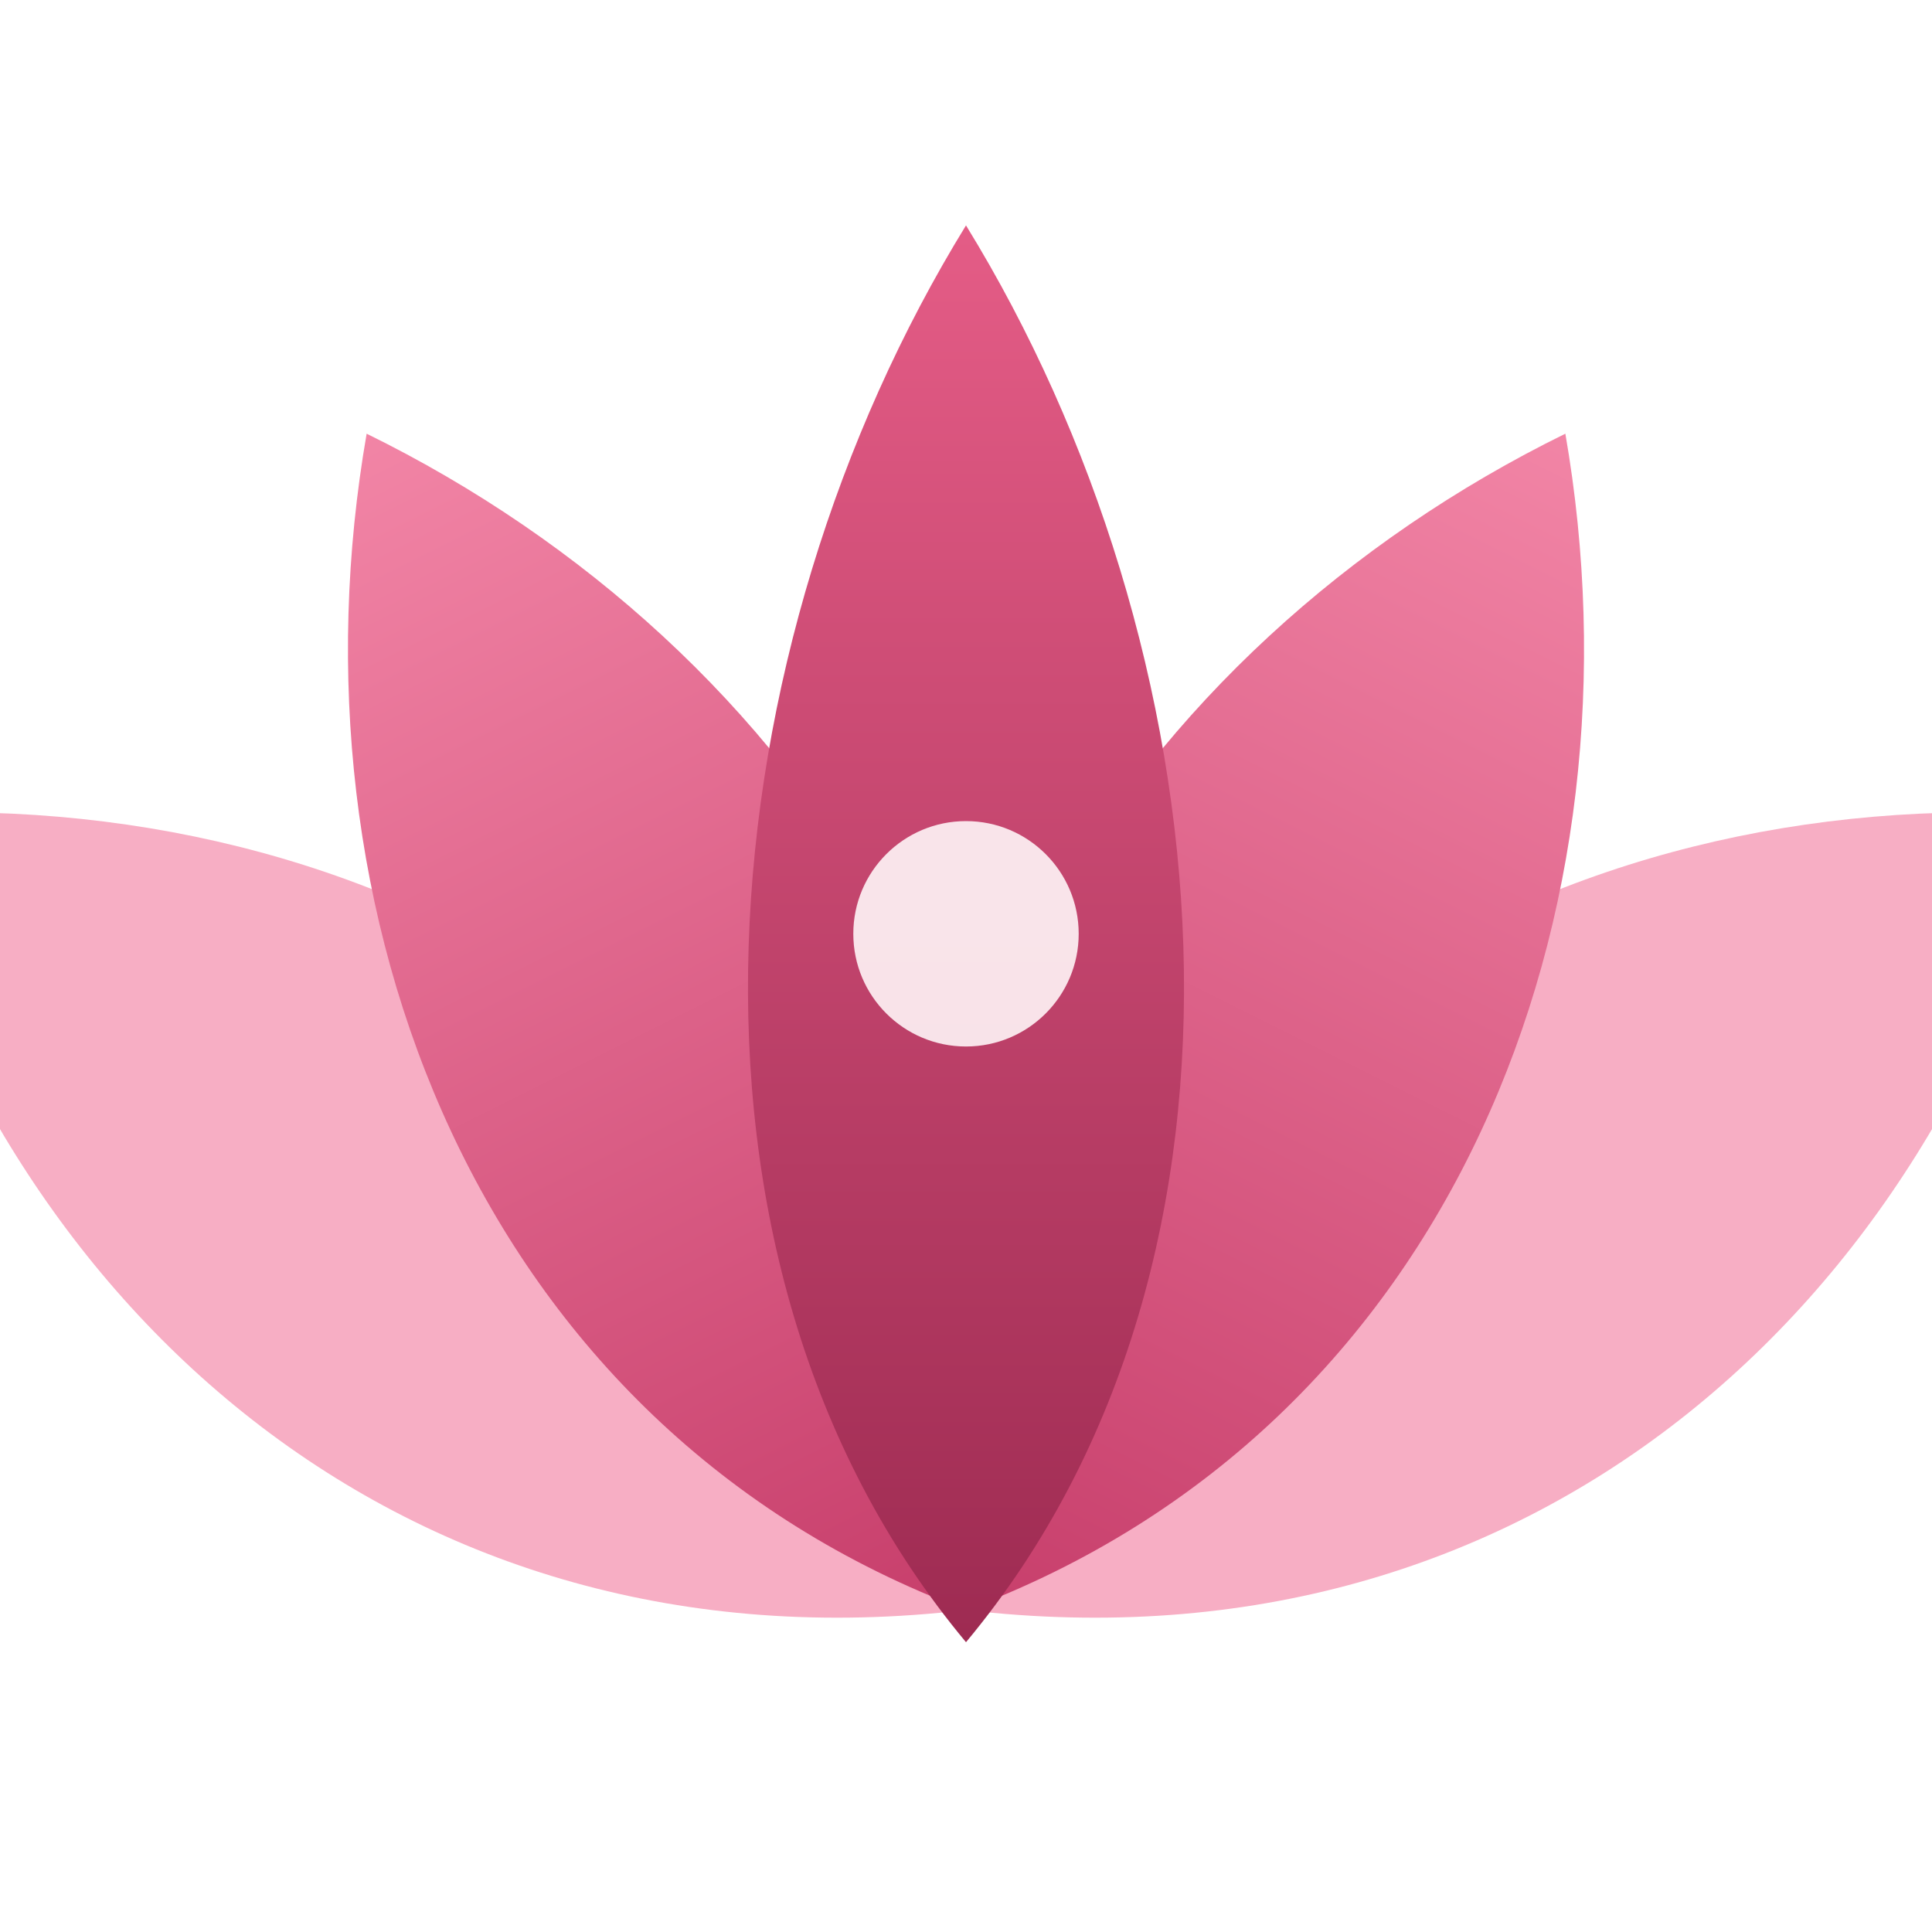
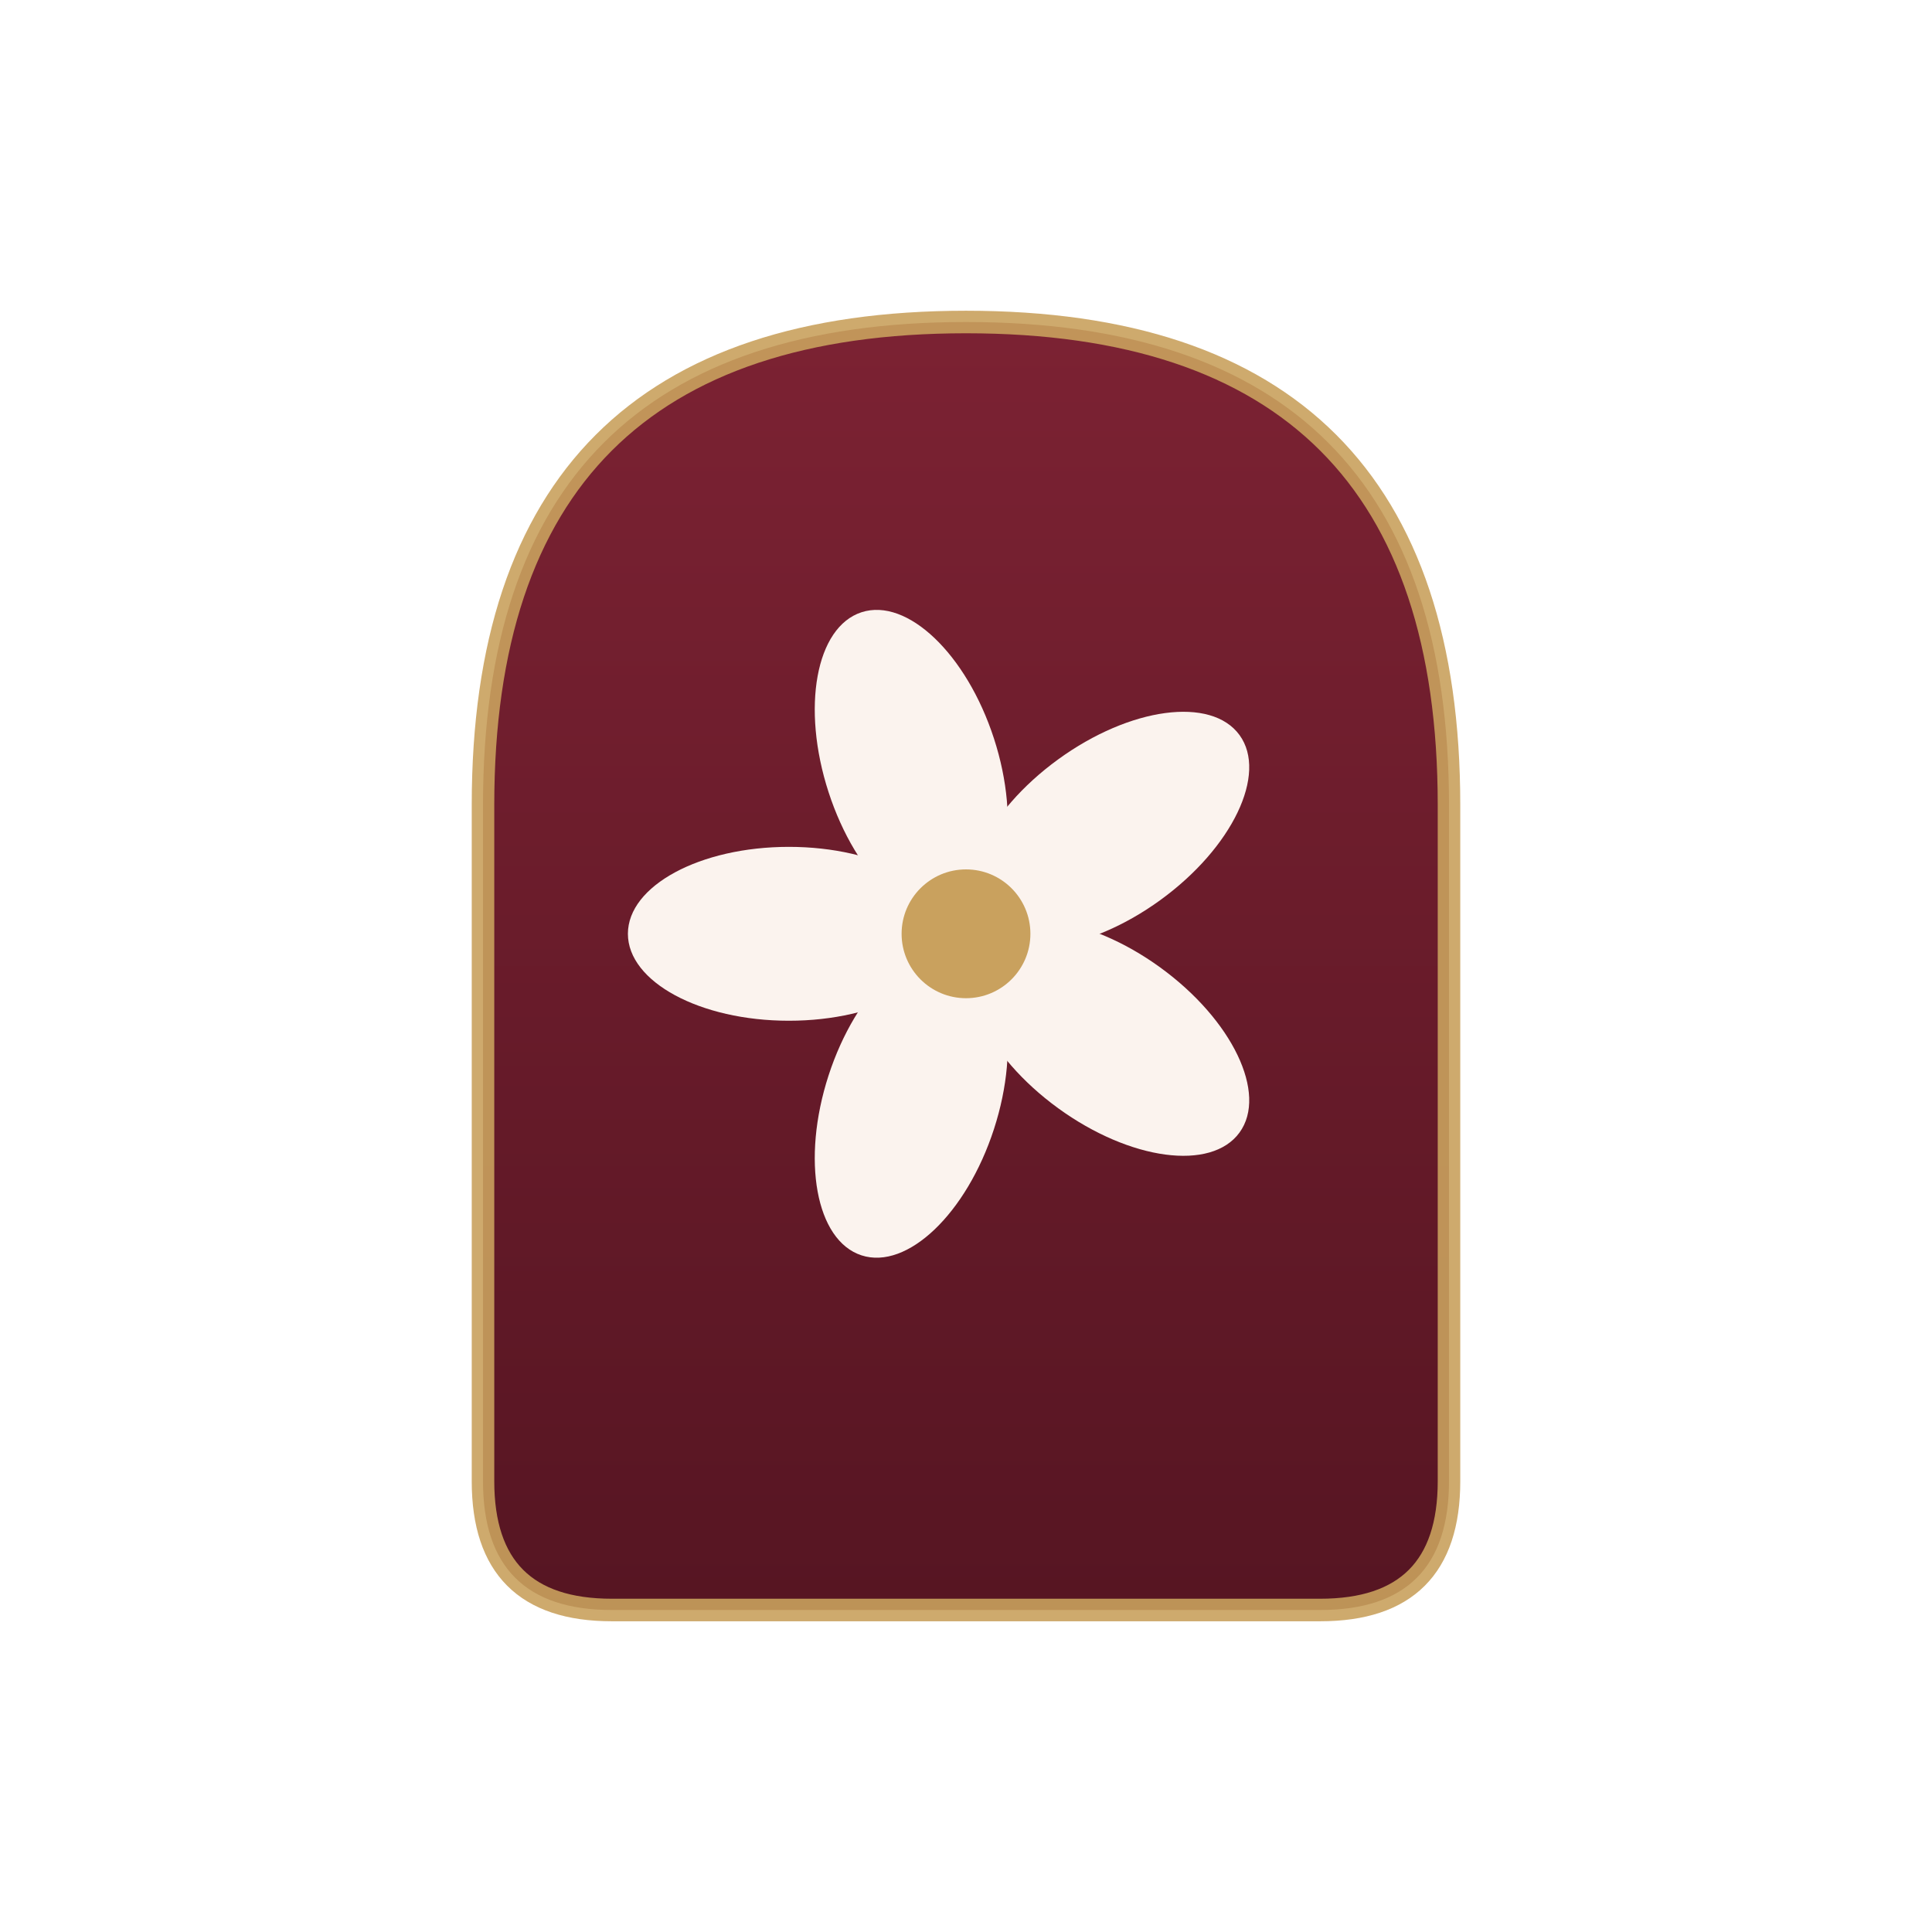
<svg xmlns="http://www.w3.org/2000/svg" viewBox="0 0 120 120" role="img" aria-label="Ya Spa">
  <defs>
-     <linearGradient id="ysC" x1="0" y1="0" x2="0" y2="1">
-       <stop offset="0" stop-color="#E45C86" />
-       <stop offset="1" stop-color="#9E2B52" />
-     </linearGradient>
-     <linearGradient id="ysM" x1="0" y1="0" x2="0" y2="1">
-       <stop offset="0" stop-color="#F285A6" />
-       <stop offset="1" stop-color="#C73E6B" />
+     <linearGradient id="ysArch" x1="0" y1="0" x2="0" y2="1">
+       <stop offset="0" stop-color="#7C2233" />
+       <stop offset="1" stop-color="#561522" />
    </linearGradient>
  </defs>
-   <g>
-     <path d="M60 100 C 36 74 40 40 60 16 C 80 40 84 74 60 100 Z" transform="rotate(-54 60 100)" fill="#F7AEC4" />
-     <path d="M60 100 C 36 74 40 40 60 16 C 80 40 84 74 60 100 Z" transform="rotate(54 60 100)" fill="#F7AEC4" />
-     <path d="M60 100 C 38 76 42 42 60 18 C 78 42 82 76 60 100 Z" transform="rotate(-27 60 100)" fill="url(#ysM)" />
-     <path d="M60 100 C 38 76 42 42 60 18 C 78 42 82 76 60 100 Z" transform="rotate(27 60 100)" fill="url(#ysM)" />
-     <path d="M60 102 C 40 78 44 40 60 14 C 76 40 80 78 60 102 Z" fill="url(#ysC)" />
-     <circle cx="60" cy="58" r="7" fill="#FFF5F7" opacity="0.9" />
+   <path d="M30,92 L30,50 Q30,20 60,20 Q90,20 90,50 L90,92 Q90,100 82,100 L38,100 Q30,100 30,92 Z" fill="url(#ysArch)" />
+   <path d="M30,92 L30,50 Q30,20 60,20 Q90,20 90,50 L90,92 Q90,100 82,100 L38,100 Q30,100 30,92 Z" fill="none" stroke="#C9A15E" stroke-width="1.4" stroke-opacity="0.9" />
+   <g fill="#FBF3EE">
+     <g transform="rotate(-90 60 58)">
+       <ellipse cx="60" cy="47" rx="5.4" ry="10" />
+     </g>
+     <g transform="rotate(-18 60 58)">
+       <ellipse cx="60" cy="47" rx="5.4" ry="10" />
+     </g>
+     <g transform="rotate(54 60 58)">
+       <ellipse cx="60" cy="47" rx="5.4" ry="10" />
+     </g>
+     <g transform="rotate(126 60 58)">
+       <ellipse cx="60" cy="47" rx="5.4" ry="10" />
+     </g>
+     <g transform="rotate(198 60 58)">
+       <ellipse cx="60" cy="47" rx="5.4" ry="10" />
+     </g>
  </g>
+   <circle cx="60" cy="58" r="4" fill="#C9A15E" />
</svg>
